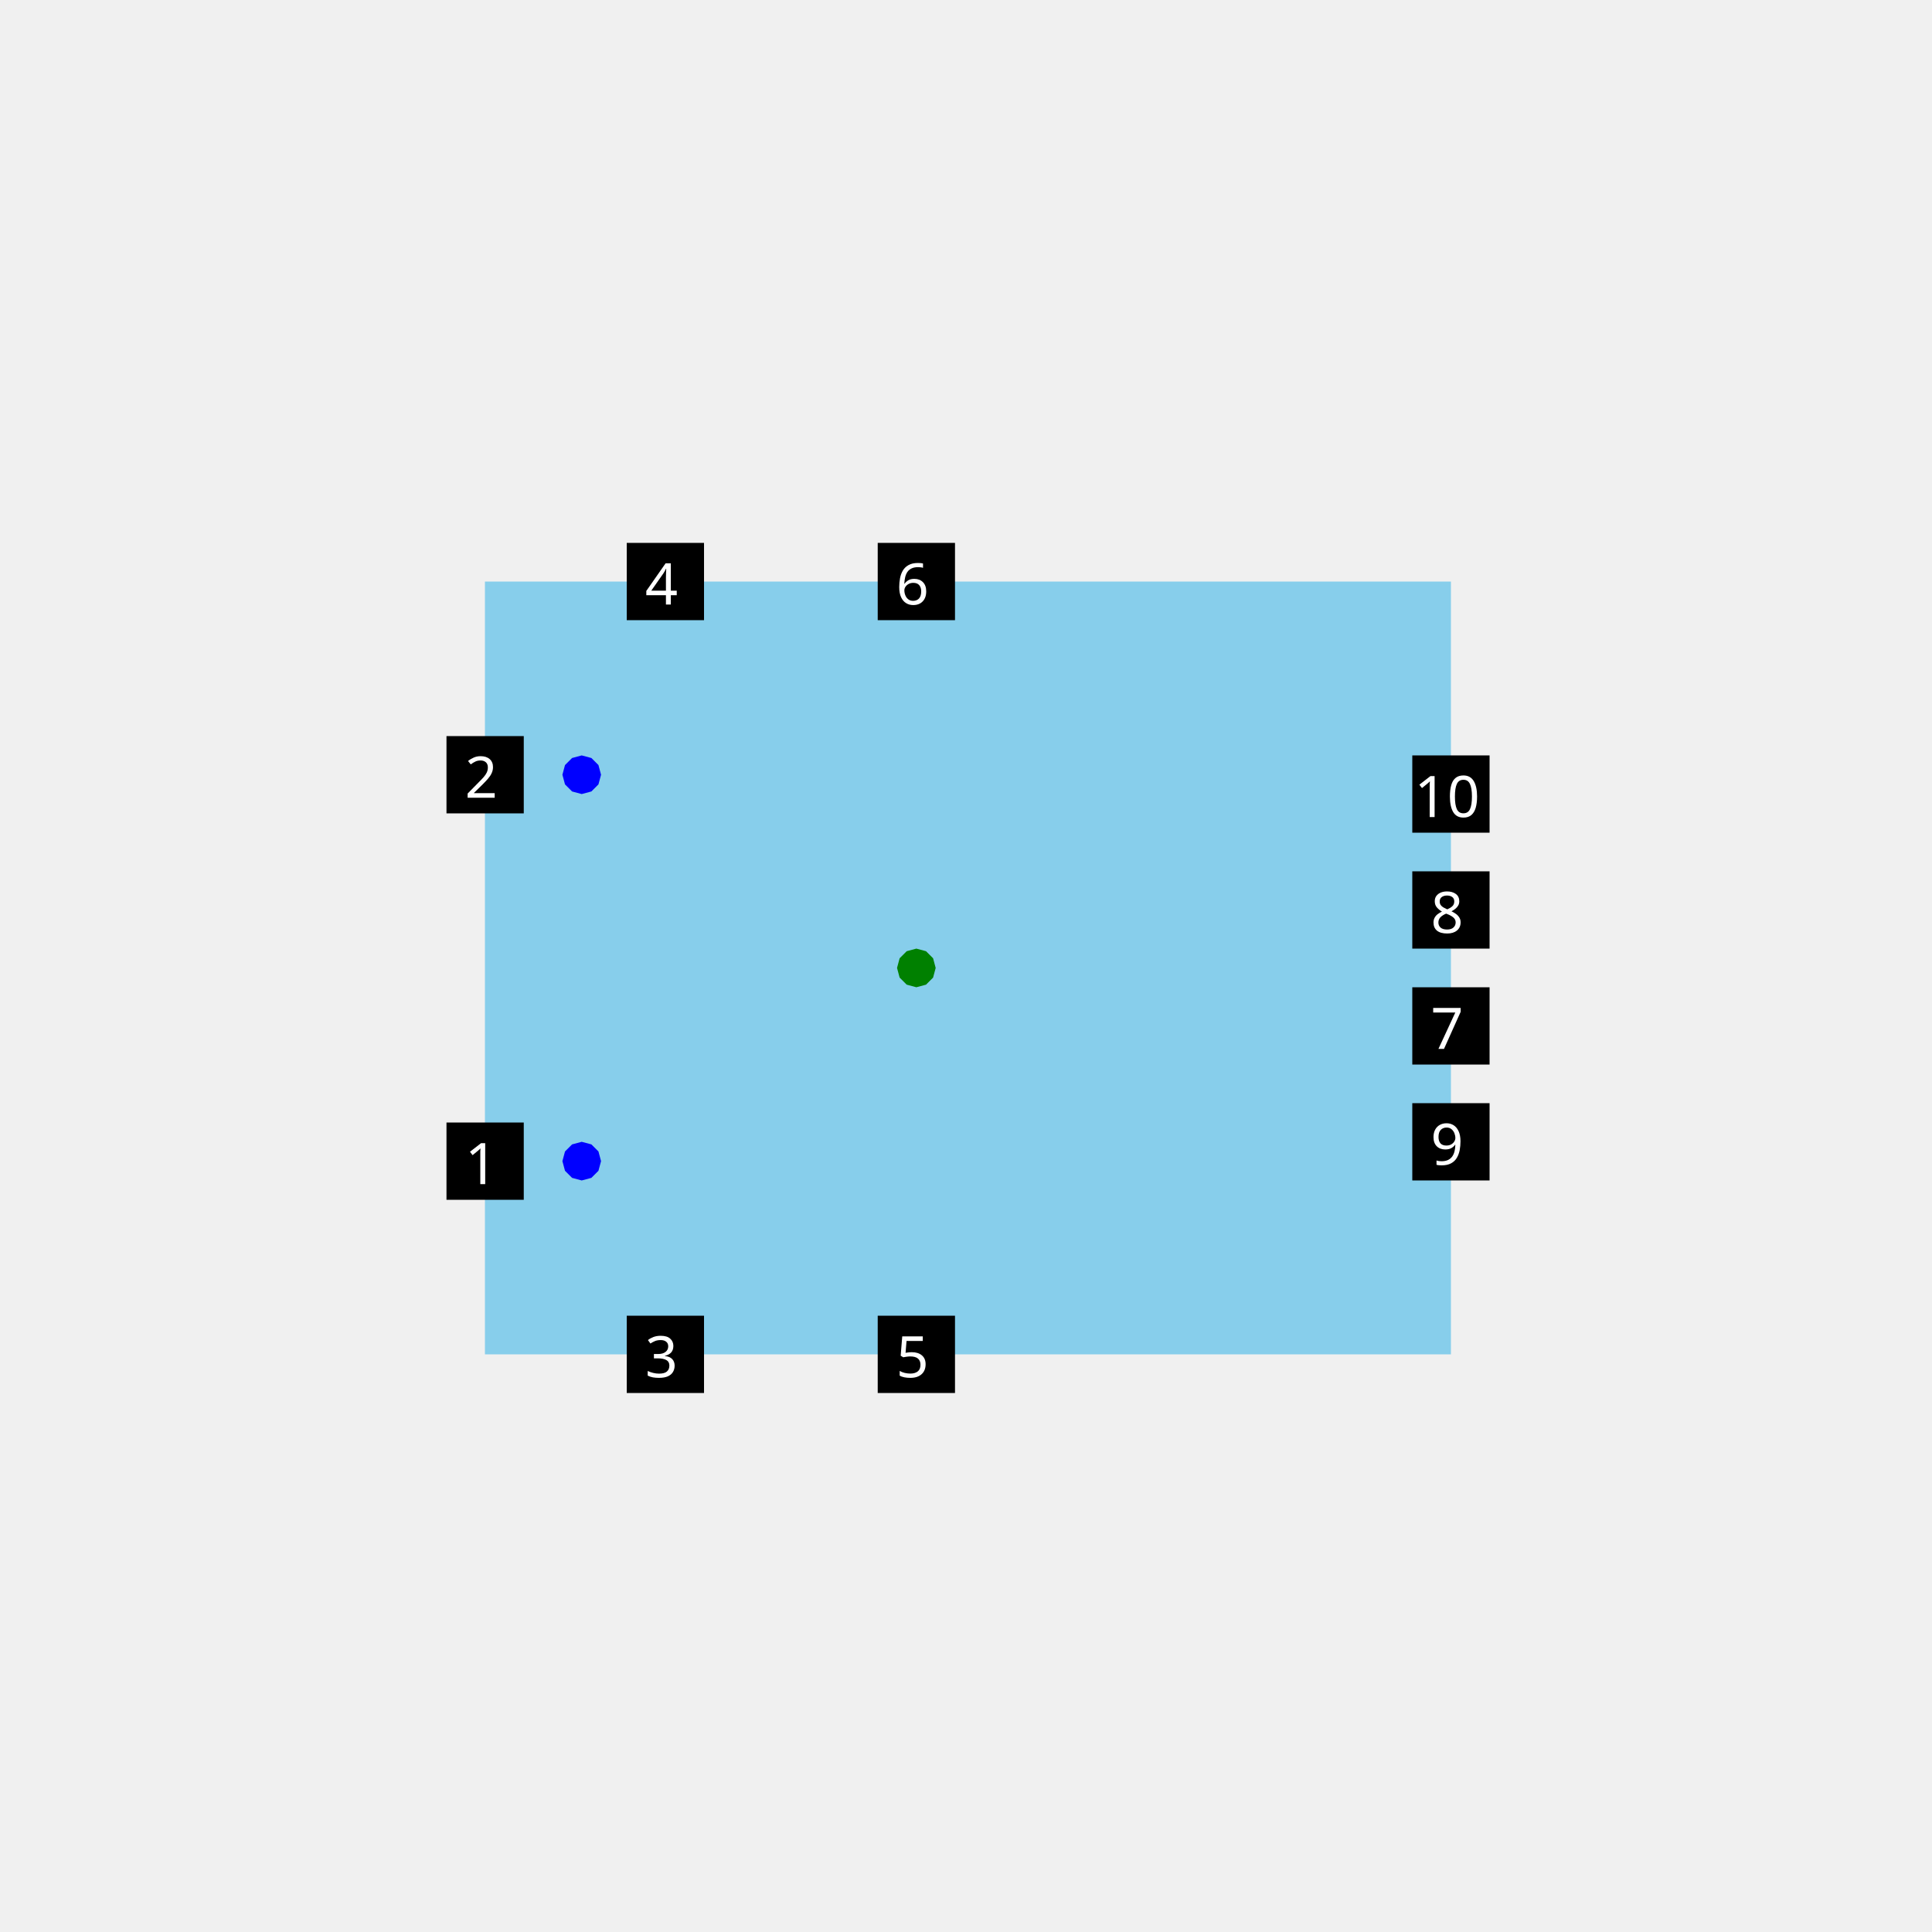
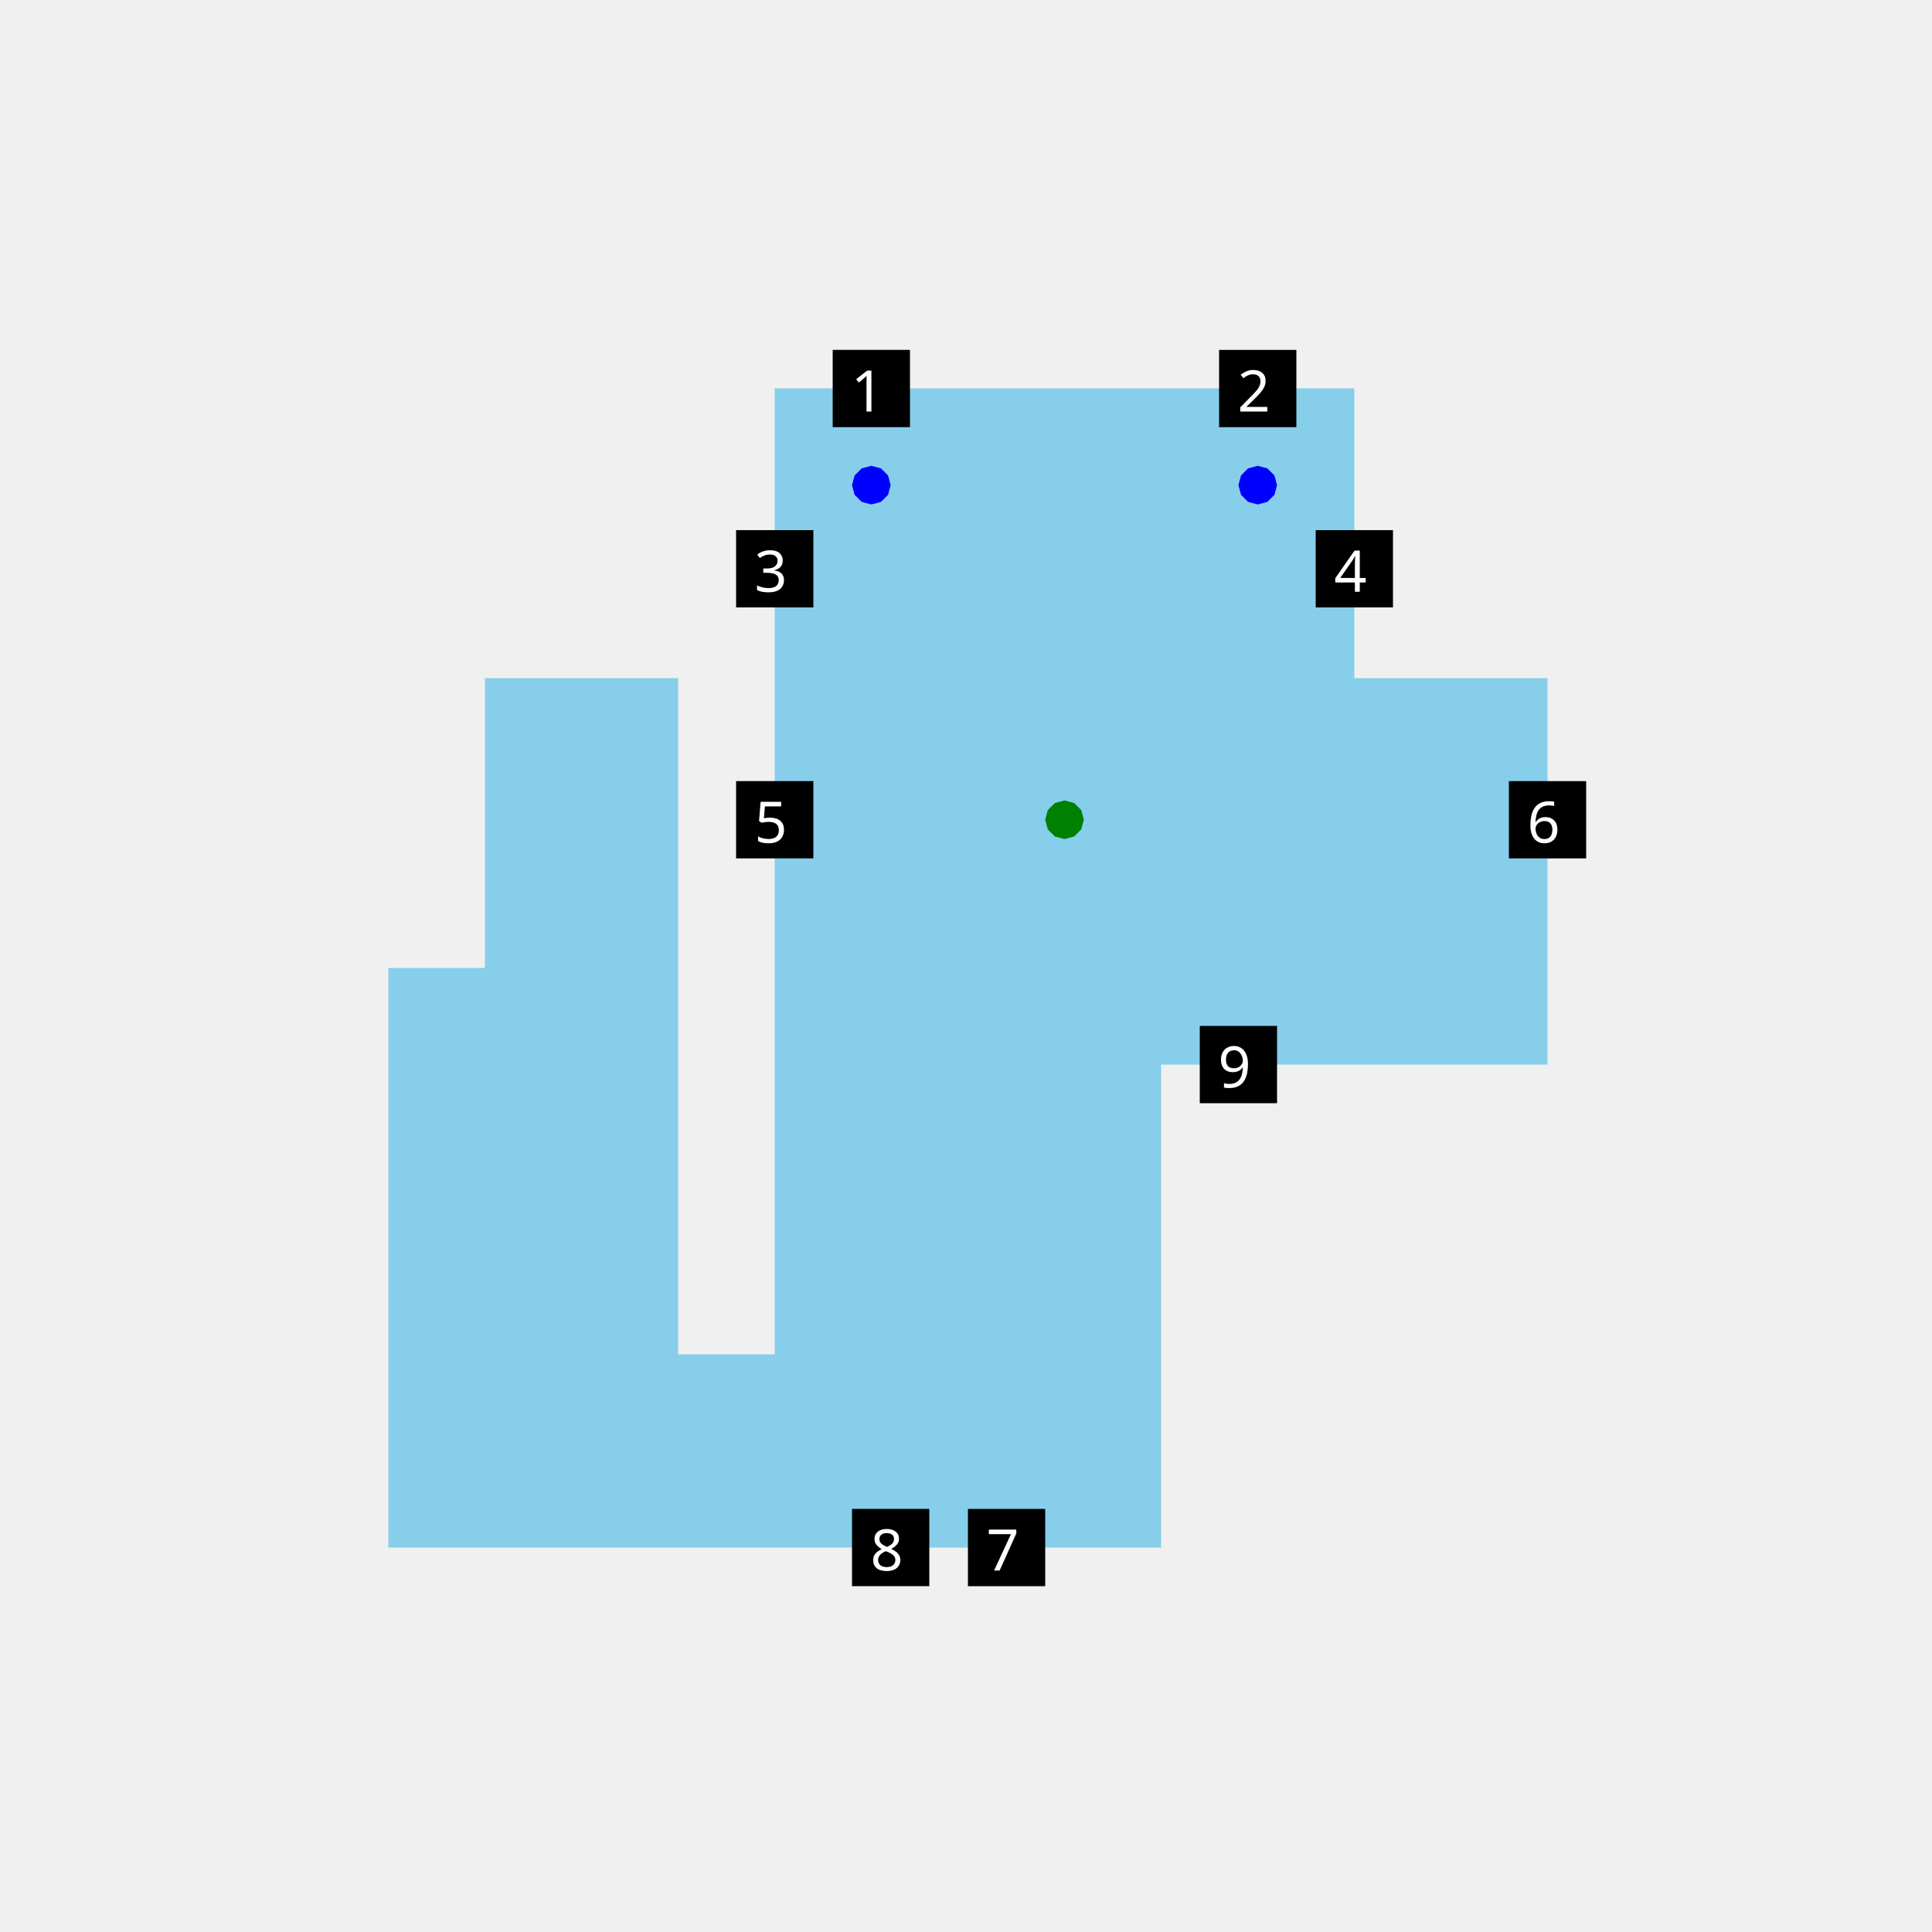
<svg xmlns="http://www.w3.org/2000/svg" baseProfile="full" height="500px" version="1.1" width="500px">
  <defs>
    <clipPath id="border_clip">
      <rect height="500" width="500" x="0" y="0" />
    </clipPath>
  </defs>
-   <polygon clip-path="url(#border_clip)" fill="#87ceeb" fill-rule="evenodd" points="250.5,250.5 125.5,350.5 125.5,350.5 125.5,150.5 375.5,150.5 375.5,350.5 125.5,350.5" stroke-width="0" />
-   <polygon clip-path="url(#border_clip)" fill="#0000ff" fill-rule="evenodd" points="125.5,350.5 150.55,205.5 153.05,204.83 154.88,203.0 155.55,200.5 154.88,198.0 153.05,196.17 150.55,195.5 148.05,196.17 146.22,198.0 145.55,200.5 146.22,203.0 148.05,204.83 150.55,205.5" stroke-width="0" />
-   <text clip-path="url(#border_clip)" fill="#ffffff" style="font-family: Verdana; font-size: 14.85; font-style: normal;" text-anchor="middle" x="149.55" y="201.45" />
-   <polygon clip-path="url(#border_clip)" fill="#0000ff" fill-rule="evenodd" points="150.55,205.5 150.55,305.5 153.05,304.83 154.88,303.0 155.55,300.5 154.88,298.0 153.05,296.17 150.55,295.5 148.05,296.17 146.22,298.0 145.55,300.5 146.22,303.0 148.05,304.83 150.55,305.5" stroke-width="0" />
-   <text clip-path="url(#border_clip)" fill="#ffffff" style="font-family: Verdana; font-size: 14.85; font-style: normal;" text-anchor="middle" x="149.55" y="301.45" />
-   <polygon clip-path="url(#border_clip)" fill="#008000" fill-rule="evenodd" points="150.55,305.5 237.153,255.5 239.653,254.83 241.483,253.0 242.153,250.5 241.483,248.0 239.653,246.17 237.153,245.5 234.653,246.17 232.822,248 232.153,250.5 232.822,253 234.653,254.83 237.153,255.5" stroke-width="0" />
-   <text clip-path="url(#border_clip)" fill="#ffffff" style="font-family: Verdana; font-size: 14.85; font-style: normal;" text-anchor="middle" x="236.153" y="251.45" />
-   <polygon clip-path="url(#border_clip)" fill="black" fill-rule="evenodd" points="237.153,255.5 125.55,310.5 135.55,310.5 135.55,290.5 115.55,290.5 115.55,310.5 125.55,310.5" stroke-width="0" />
-   <text clip-path="url(#border_clip)" fill="#ffffff" style="font-family: Verdana; font-size: 14.85; font-style: normal;" text-anchor="middle" x="124.55" y="306.45">1</text>
-   <polygon clip-path="url(#border_clip)" fill="black" fill-rule="evenodd" points="125.55,310.5 125.55,210.5 135.55,210.5 135.55,190.5 115.55,190.5 115.55,210.5 125.55,210.5" stroke-width="0" />
-   <text clip-path="url(#border_clip)" fill="#ffffff" style="font-family: Verdana; font-size: 14.85; font-style: normal;" text-anchor="middle" x="124.55" y="206.45">2</text>
-   <polygon clip-path="url(#border_clip)" fill="black" fill-rule="evenodd" points="125.55,210.5 172.201,360.5 182.201,360.5 182.201,340.5 162.201,340.5 162.201,360.5 172.201,360.5" stroke-width="0" />
-   <text clip-path="url(#border_clip)" fill="#ffffff" style="font-family: Verdana; font-size: 14.85; font-style: normal;" text-anchor="middle" x="171.201" y="356.45">3</text>
-   <polygon clip-path="url(#border_clip)" fill="black" fill-rule="evenodd" points="172.201,360.5 172.201,160.5 182.201,160.5 182.201,140.5 162.201,140.5 162.201,160.5 172.201,160.5" stroke-width="0" />
-   <text clip-path="url(#border_clip)" fill="#ffffff" style="font-family: Verdana; font-size: 14.85; font-style: normal;" text-anchor="middle" x="171.201" y="156.45">4</text>
-   <polygon clip-path="url(#border_clip)" fill="black" fill-rule="evenodd" points="172.201,160.5 237.153,360.5 247.153,360.5 247.153,340.5 227.153,340.5 227.153,360.5 237.153,360.5" stroke-width="0" />
-   <text clip-path="url(#border_clip)" fill="#ffffff" style="font-family: Verdana; font-size: 14.85; font-style: normal;" text-anchor="middle" x="236.153" y="356.45">5</text>
-   <polygon clip-path="url(#border_clip)" fill="black" fill-rule="evenodd" points="237.153,360.5 237.153,160.5 247.153,160.5 247.153,140.5 227.153,140.5 227.153,160.5 237.153,160.5" stroke-width="0" />
-   <text clip-path="url(#border_clip)" fill="#ffffff" style="font-family: Verdana; font-size: 14.85; font-style: normal;" text-anchor="middle" x="236.153" y="156.45">6</text>
-   <polygon clip-path="url(#border_clip)" fill="black" fill-rule="evenodd" points="237.153,160.5 375.5,275.5 385.5,275.5 385.5,255.5 365.5,255.5 365.5,275.5 375.5,275.5" stroke-width="0" />
-   <text clip-path="url(#border_clip)" fill="#ffffff" style="font-family: Verdana; font-size: 14.85; font-style: normal;" text-anchor="middle" x="374.5" y="271.45">7</text>
-   <polygon clip-path="url(#border_clip)" fill="black" fill-rule="evenodd" points="375.5,275.5 375.5,245.5 385.5,245.5 385.5,225.5 365.5,225.5 365.5,245.5 375.5,245.5" stroke-width="0" />
-   <text clip-path="url(#border_clip)" fill="#ffffff" style="font-family: Verdana; font-size: 14.85; font-style: normal;" text-anchor="middle" x="374.5" y="241.45">8</text>
-   <polygon clip-path="url(#border_clip)" fill="black" fill-rule="evenodd" points="375.5,245.5 375.5,305.5 385.5,305.5 385.5,285.5 365.5,285.5 365.5,305.5 375.5,305.5" stroke-width="0" />
-   <text clip-path="url(#border_clip)" fill="#ffffff" style="font-family: Verdana; font-size: 14.85; font-style: normal;" text-anchor="middle" x="374.5" y="301.45">9</text>
-   <polygon clip-path="url(#border_clip)" fill="black" fill-rule="evenodd" points="375.5,305.5 375.5,215.5 385.5,215.5 385.5,195.5 365.5,195.5 365.5,215.5 375.5,215.5" stroke-width="0" />
-   <text clip-path="url(#border_clip)" fill="#ffffff" style="font-family: Verdana; font-size: 14.85; font-style: normal;" text-anchor="middle" x="374.5" y="211.45">10</text>
-   <polyline clip-path="url(#border_clip)" fill="none" points="125.5,350.5 125.5,350.5 125.5,150.5 375.5,150.5 375.5,350.5 125.5,350.5" stroke="black" stroke-linecap="round" stroke-width="0" />
-   <polyline clip-path="url(#border_clip)" fill="none" points="150.55,205.5 153.05,204.83 154.88,203.0 155.55,200.5 154.88,198.0 153.05,196.17 150.55,195.5 148.05,196.17 146.22,198.0 145.55,200.5 146.22,203.0 148.05,204.83 150.55,205.5" stroke="#ffffff" stroke-linecap="round" stroke-width="0" />
-   <polyline clip-path="url(#border_clip)" fill="none" points="150.55,305.5 153.05,304.83 154.88,303.0 155.55,300.5 154.88,298.0 153.05,296.17 150.55,295.5 148.05,296.17 146.22,298.0 145.55,300.5 146.22,303.0 148.05,304.83 150.55,305.5" stroke="#ffffff" stroke-linecap="round" stroke-width="0" />
-   <polyline clip-path="url(#border_clip)" fill="none" points="237.153,255.5 239.653,254.83 241.483,253.0 242.153,250.5 241.483,248.0 239.653,246.17 237.153,245.5 234.653,246.17 232.822,248 232.153,250.5 232.822,253 234.653,254.83 237.153,255.5" stroke="#ffffff" stroke-linecap="round" stroke-width="0" />
-   <polyline clip-path="url(#border_clip)" fill="none" points="125.55,310.5 135.55,310.5 135.55,290.5 115.55,290.5 115.55,310.5 125.55,310.5" stroke="#ffffff" stroke-linecap="round" stroke-width="0" />
-   <polyline clip-path="url(#border_clip)" fill="none" points="125.55,210.5 135.55,210.5 135.55,190.5 115.55,190.5 115.55,210.5 125.55,210.5" stroke="#ffffff" stroke-linecap="round" stroke-width="0" />
-   <polyline clip-path="url(#border_clip)" fill="none" points="172.201,360.5 182.201,360.5 182.201,340.5 162.201,340.5 162.201,360.5 172.201,360.5" stroke="#ffffff" stroke-linecap="round" stroke-width="0" />
-   <polyline clip-path="url(#border_clip)" fill="none" points="172.201,160.5 182.201,160.5 182.201,140.5 162.201,140.5 162.201,160.5 172.201,160.5" stroke="#ffffff" stroke-linecap="round" stroke-width="0" />
-   <polyline clip-path="url(#border_clip)" fill="none" points="237.153,360.5 247.153,360.5 247.153,340.5 227.153,340.5 227.153,360.5 237.153,360.5" stroke="#ffffff" stroke-linecap="round" stroke-width="0" />
-   <polyline clip-path="url(#border_clip)" fill="none" points="237.153,160.5 247.153,160.5 247.153,140.5 227.153,140.5 227.153,160.5 237.153,160.5" stroke="#ffffff" stroke-linecap="round" stroke-width="0" />
-   <polyline clip-path="url(#border_clip)" fill="none" points="375.5,275.5 385.5,275.5 385.5,255.5 365.5,255.5 365.5,275.5 375.5,275.5" stroke="#ffffff" stroke-linecap="round" stroke-width="0" />
-   <polyline clip-path="url(#border_clip)" fill="none" points="375.5,245.5 385.5,245.5 385.5,225.5 365.5,225.5 365.5,245.5 375.5,245.5" stroke="#ffffff" stroke-linecap="round" stroke-width="0" />
-   <polyline clip-path="url(#border_clip)" fill="none" points="375.5,305.5 385.5,305.5 385.5,285.5 365.5,285.5 365.5,305.5 375.5,305.5" stroke="#ffffff" stroke-linecap="round" stroke-width="0" />
-   <polyline clip-path="url(#border_clip)" fill="none" points="375.5,215.5 385.5,215.5 385.5,195.5 365.5,195.5 365.5,215.5 375.5,215.5" stroke="#ffffff" stroke-linecap="round" stroke-width="0" />
+   <polygon clip-path="url(#border_clip)" fill="#87ceeb" fill-rule="evenodd" points="250.5,250.5 100.5,400.5 100.5,400.5 100.5,250.5 125.5,250.5 125.5,175.5 175.5,175.5 175.5,350.5 200.5,350.5 200.5,100.5 350.5,100.5 350.5,175.5 400.5,175.5 400.5,275.5 300.5,275.5 300.5,400.5 100.5,400.5" stroke-width="0" />
+   <polygon clip-path="url(#border_clip)" fill="#0000ff" fill-rule="evenodd" points="100.5,400.5 325.5,130.55 328.0,129.88 329.83,128.05 330.5,125.55 329.83,123.05 328.0,121.22 325.5,120.55 323.0,121.22 321.17,123.05 320.5,125.55 321.17,128.05 323.0,129.88 325.5,130.55" stroke-width="0" />
+   <text clip-path="url(#border_clip)" fill="#ffffff" style="font-family: Verdana; font-size: 14.85; font-style: normal;" text-anchor="middle" x="324.5" y="126.5" />
+   <polygon clip-path="url(#border_clip)" fill="#0000ff" fill-rule="evenodd" points="325.5,130.55 225.5,130.55 228.0,129.88 229.83,128.05 230.5,125.55 229.83,123.05 228.0,121.22 225.5,120.55 223.0,121.22 221.17,123.05 220.5,125.55 221.17,128.05 223.0,129.88 225.5,130.55" stroke-width="0" />
+   <text clip-path="url(#border_clip)" fill="#ffffff" style="font-family: Verdana; font-size: 14.85; font-style: normal;" text-anchor="middle" x="224.5" y="126.5" />
+   <polygon clip-path="url(#border_clip)" fill="#008000" fill-rule="evenodd" points="225.5,130.55 275.5,217.153 278.0,216.483 279.83,214.653 280.5,212.153 279.83,209.653 278.0,207.822 275.5,207.153 273.0,207.822 271.17,209.653 270.5,212.153 271.17,214.653 273.0,216.483 275.5,217.153" stroke-width="0" />
+   <text clip-path="url(#border_clip)" fill="#ffffff" style="font-family: Verdana; font-size: 14.85; font-style: normal;" text-anchor="middle" x="274.5" y="213.103" />
+   <polygon clip-path="url(#border_clip)" fill="black" fill-rule="evenodd" points="275.5,217.153 225.5,110.55 235.5,110.55 235.5,90.55 215.5,90.55 215.5,110.55 225.5,110.55" stroke-width="0" />
+   <text clip-path="url(#border_clip)" fill="#ffffff" style="font-family: Verdana; font-size: 14.85; font-style: normal;" text-anchor="middle" x="224.5" y="106.5">1</text>
+   <polygon clip-path="url(#border_clip)" fill="black" fill-rule="evenodd" points="225.5,110.55 325.5,110.55 335.5,110.55 335.5,90.55 315.5,90.55 315.5,110.55 325.5,110.55" stroke-width="0" />
+   <text clip-path="url(#border_clip)" fill="#ffffff" style="font-family: Verdana; font-size: 14.85; font-style: normal;" text-anchor="middle" x="324.5" y="106.5">2</text>
+   <polygon clip-path="url(#border_clip)" fill="black" fill-rule="evenodd" points="325.5,110.55 200.5,157.201 210.5,157.201 210.5,137.201 190.5,137.201 190.5,157.201 200.5,157.201" stroke-width="0" />
+   <text clip-path="url(#border_clip)" fill="#ffffff" style="font-family: Verdana; font-size: 14.85; font-style: normal;" text-anchor="middle" x="199.5" y="153.151">3</text>
+   <polygon clip-path="url(#border_clip)" fill="black" fill-rule="evenodd" points="200.5,157.201 350.5,157.201 360.5,157.201 360.5,137.201 340.5,137.201 340.5,157.201 350.5,157.201" stroke-width="0" />
+   <text clip-path="url(#border_clip)" fill="#ffffff" style="font-family: Verdana; font-size: 14.85; font-style: normal;" text-anchor="middle" x="349.5" y="153.151">4</text>
+   <polygon clip-path="url(#border_clip)" fill="black" fill-rule="evenodd" points="350.5,157.201 200.5,222.153 210.5,222.153 210.5,202.153 190.5,202.153 190.5,222.153 200.5,222.153" stroke-width="0" />
+   <text clip-path="url(#border_clip)" fill="#ffffff" style="font-family: Verdana; font-size: 14.85; font-style: normal;" text-anchor="middle" x="199.5" y="218.103">5</text>
+   <polygon clip-path="url(#border_clip)" fill="black" fill-rule="evenodd" points="200.5,222.153 400.5,222.153 410.5,222.153 410.5,202.153 390.5,202.153 390.5,222.153 400.5,222.153" stroke-width="0" />
+   <text clip-path="url(#border_clip)" fill="#ffffff" style="font-family: Verdana; font-size: 14.85; font-style: normal;" text-anchor="middle" x="399.5" y="218.103">6</text>
+   <polygon clip-path="url(#border_clip)" fill="black" fill-rule="evenodd" points="400.5,222.153 260.5,410.5 270.5,410.5 270.5,390.5 250.5,390.5 250.5,410.5 260.5,410.5" stroke-width="0" />
+   <text clip-path="url(#border_clip)" fill="#ffffff" style="font-family: Verdana; font-size: 14.85; font-style: normal;" text-anchor="middle" x="259.5" y="406.45">7</text>
+   <polygon clip-path="url(#border_clip)" fill="black" fill-rule="evenodd" points="260.5,410.5 230.5,410.5 240.5,410.5 240.5,390.5 220.5,390.5 220.5,410.5 230.5,410.5" stroke-width="0" />
+   <text clip-path="url(#border_clip)" fill="#ffffff" style="font-family: Verdana; font-size: 14.85; font-style: normal;" text-anchor="middle" x="229.5" y="406.45">8</text>
+   <polygon clip-path="url(#border_clip)" fill="black" fill-rule="evenodd" points="230.5,410.5 320.5,285.5 330.5,285.5 330.5,265.5 310.5,265.5 310.5,285.5 320.5,285.5" stroke-width="0" />
+   <text clip-path="url(#border_clip)" fill="#ffffff" style="font-family: Verdana; font-size: 14.85; font-style: normal;" text-anchor="middle" x="319.5" y="281.45">9</text>
+   <polyline clip-path="url(#border_clip)" fill="none" points="100.5,400.5 100.5,400.5 100.5,250.5 125.5,250.5 125.5,175.5 175.5,175.5 175.5,350.5 200.5,350.5 200.5,100.5 350.5,100.5 350.5,175.5 400.5,175.5 400.5,275.5 300.5,275.5 300.5,400.5 100.5,400.5" stroke="black" stroke-linecap="round" stroke-width="0" />
+   <polyline clip-path="url(#border_clip)" fill="none" points="325.5,130.55 328.0,129.88 329.83,128.05 330.5,125.55 329.83,123.05 328.0,121.22 325.5,120.55 323.0,121.22 321.17,123.05 320.5,125.55 321.17,128.05 323.0,129.88 325.5,130.55" stroke="#ffffff" stroke-linecap="round" stroke-width="0" />
+   <polyline clip-path="url(#border_clip)" fill="none" points="225.5,130.55 228.0,129.88 229.83,128.05 230.5,125.55 229.83,123.05 228.0,121.22 225.5,120.55 223.0,121.22 221.17,123.05 220.5,125.55 221.17,128.05 223.0,129.88 225.5,130.55" stroke="#ffffff" stroke-linecap="round" stroke-width="0" />
+   <polyline clip-path="url(#border_clip)" fill="none" points="275.5,217.153 278.0,216.483 279.83,214.653 280.5,212.153 279.83,209.653 278.0,207.822 275.5,207.153 273.0,207.822 271.17,209.653 270.5,212.153 271.17,214.653 273.0,216.483 275.5,217.153" stroke="#ffffff" stroke-linecap="round" stroke-width="0" />
+   <polyline clip-path="url(#border_clip)" fill="none" points="225.5,110.55 235.5,110.55 235.5,90.55 215.5,90.55 215.5,110.55 225.5,110.55" stroke="#ffffff" stroke-linecap="round" stroke-width="0" />
+   <polyline clip-path="url(#border_clip)" fill="none" points="325.5,110.55 335.5,110.55 335.5,90.55 315.5,90.55 315.5,110.55 325.5,110.55" stroke="#ffffff" stroke-linecap="round" stroke-width="0" />
+   <polyline clip-path="url(#border_clip)" fill="none" points="200.5,157.201 210.5,157.201 210.5,137.201 190.5,137.201 190.5,157.201 200.5,157.201" stroke="#ffffff" stroke-linecap="round" stroke-width="0" />
+   <polyline clip-path="url(#border_clip)" fill="none" points="350.5,157.201 360.5,157.201 360.5,137.201 340.5,137.201 340.5,157.201 350.5,157.201" stroke="#ffffff" stroke-linecap="round" stroke-width="0" />
+   <polyline clip-path="url(#border_clip)" fill="none" points="200.5,222.153 210.5,222.153 210.5,202.153 190.5,202.153 190.5,222.153 200.5,222.153" stroke="#ffffff" stroke-linecap="round" stroke-width="0" />
+   <polyline clip-path="url(#border_clip)" fill="none" points="400.5,222.153 410.5,222.153 410.5,202.153 390.5,202.153 390.5,222.153 400.5,222.153" stroke="#ffffff" stroke-linecap="round" stroke-width="0" />
+   <polyline clip-path="url(#border_clip)" fill="none" points="260.5,410.5 270.5,410.5 270.5,390.5 250.5,390.5 250.5,410.5 260.5,410.5" stroke="#ffffff" stroke-linecap="round" stroke-width="0" />
+   <polyline clip-path="url(#border_clip)" fill="none" points="230.5,410.5 240.5,410.5 240.5,390.5 220.5,390.5 220.5,410.5 230.5,410.5" stroke="#ffffff" stroke-linecap="round" stroke-width="0" />
+   <polyline clip-path="url(#border_clip)" fill="none" points="320.5,285.5 330.5,285.5 330.5,265.5 310.5,265.5 310.5,285.5 320.5,285.5" stroke="#ffffff" stroke-linecap="round" stroke-width="0" />
</svg>
